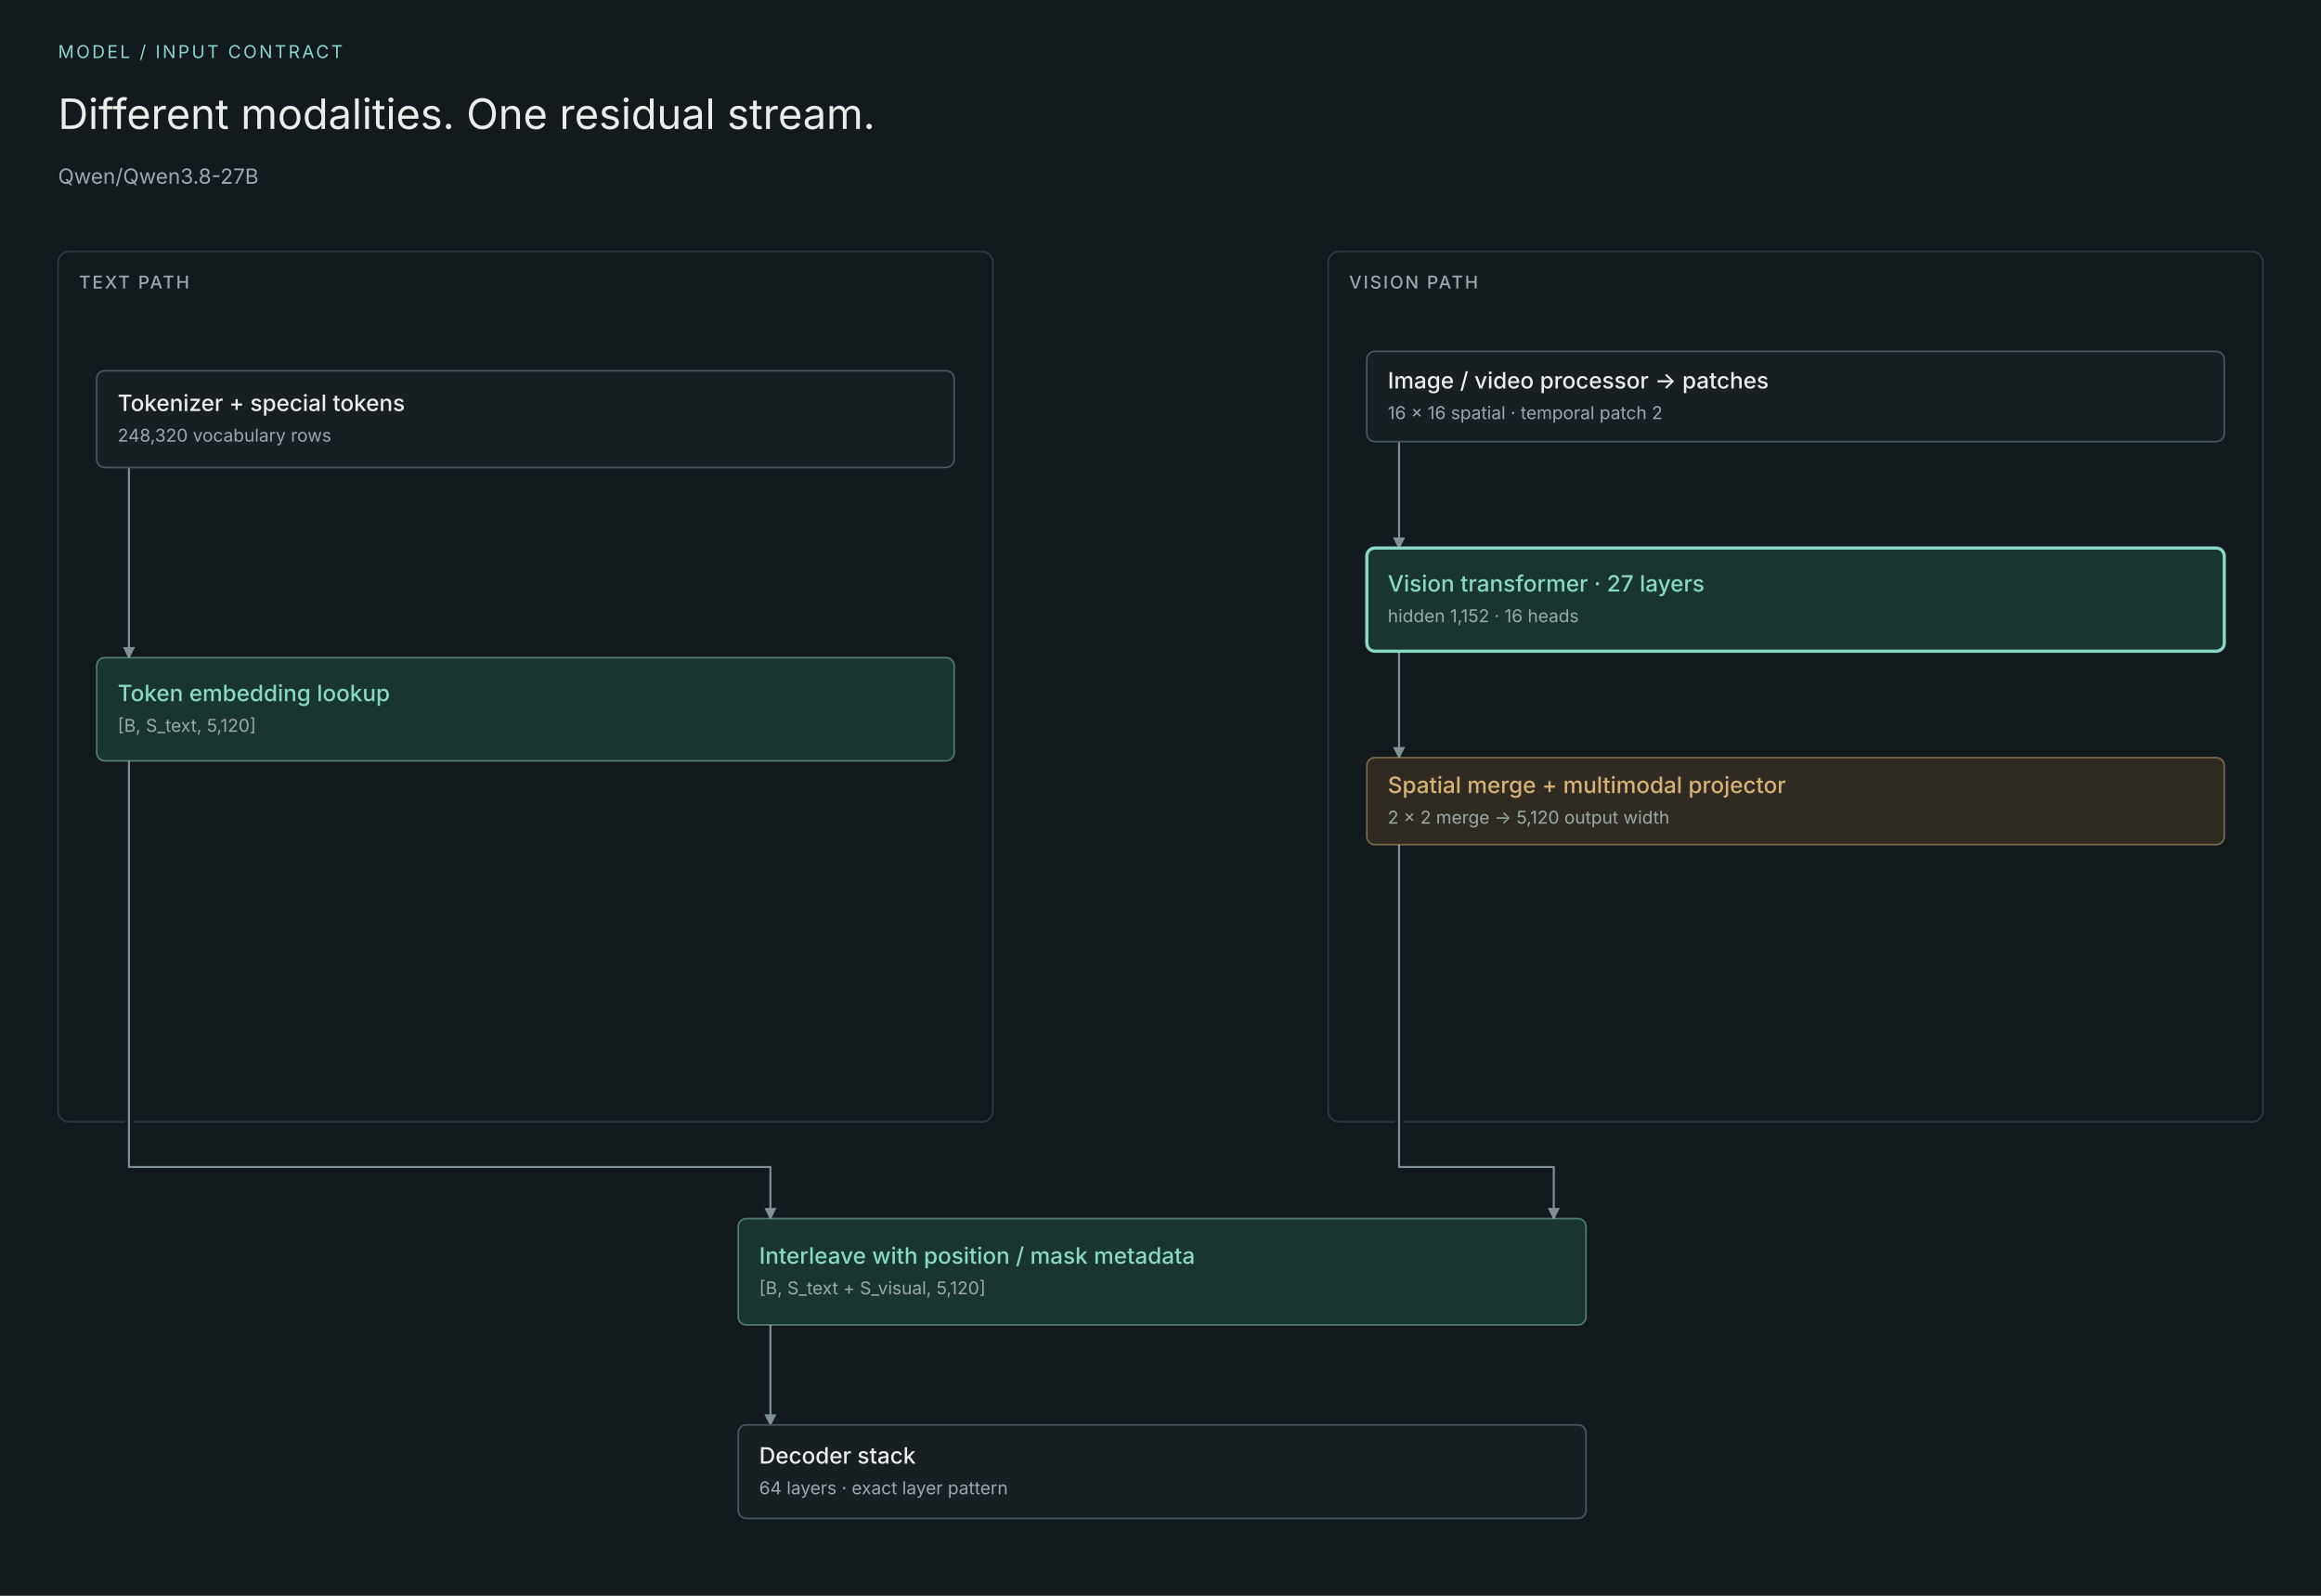
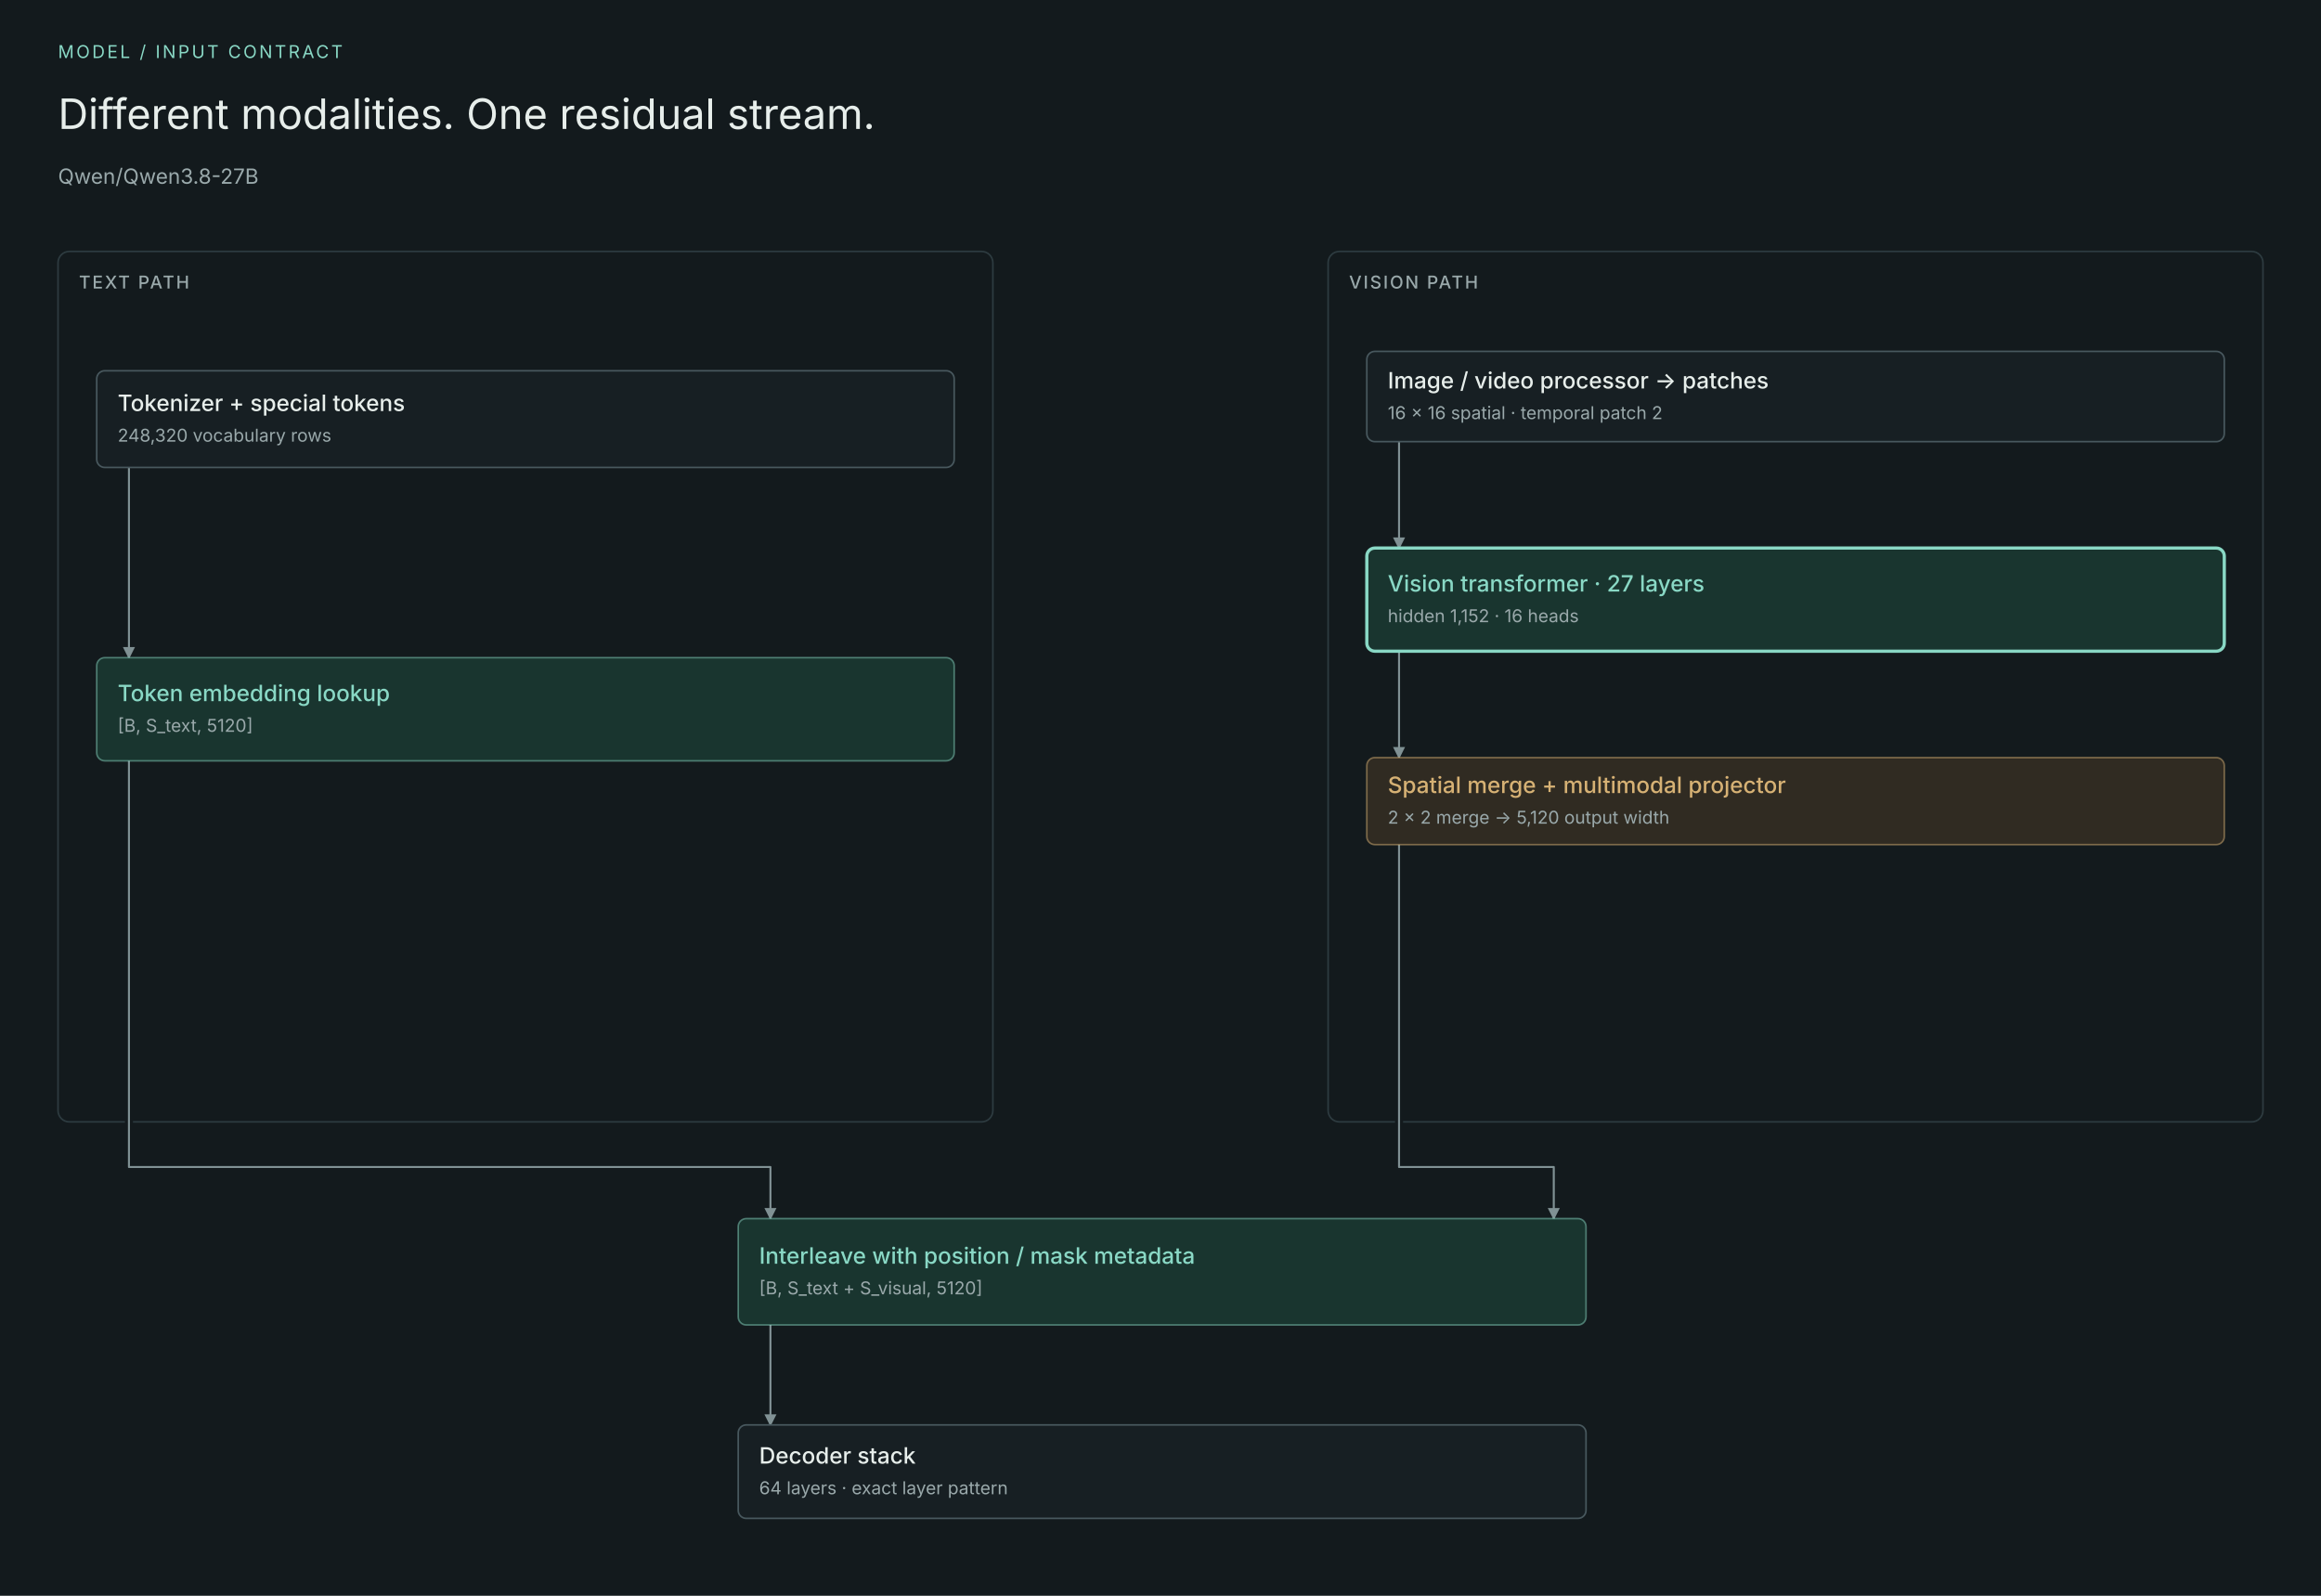
<svg xmlns="http://www.w3.org/2000/svg" class="schematic" id="schematic" viewBox="0 0 1440 990" role="group" aria-label="Qwen3.8 · 27B Architecture schematic" style="fill:rgb(0, 0, 0);fill-opacity:1;stroke:none;stroke-width:1px;stroke-opacity:1;stroke-dasharray:none;stroke-linecap:butt;stroke-linejoin:miter;font-family:Inter, -apple-system, &quot;system-ui&quot;, &quot;Segoe UI&quot;, Arial, sans-serif;font-size:14px;font-weight:400;letter-spacing:normal;text-anchor:start;opacity:1" width="1440" height="990">
  <defs style="fill:rgb(0, 0, 0);fill-opacity:1;stroke:none;stroke-width:1px;stroke-opacity:1;stroke-dasharray:none;stroke-linecap:butt;stroke-linejoin:miter;font-family:Inter, -apple-system, &quot;system-ui&quot;, &quot;Segoe UI&quot;, Arial, sans-serif;font-size:14px;font-weight:400;letter-spacing:normal;text-anchor:start;opacity:1">
    <marker id="arrow-flow" viewBox="0 0 8 8" refX="7" refY="4" markerWidth="6" markerHeight="6" orient="auto-start-reverse" style="fill:rgb(0, 0, 0);fill-opacity:1;stroke:none;stroke-width:1px;stroke-opacity:1;stroke-dasharray:none;stroke-linecap:butt;stroke-linejoin:miter;font-family:Inter, -apple-system, &quot;system-ui&quot;, &quot;Segoe UI&quot;, Arial, sans-serif;font-size:14px;font-weight:400;letter-spacing:normal;text-anchor:start;opacity:1">
      <path d="M 0 0 L 8 4 L 0 8 Z" style="fill:rgb(128, 145, 148);fill-opacity:1;stroke:none;stroke-width:1px;stroke-opacity:1;stroke-dasharray:none;stroke-linecap:butt;stroke-linejoin:miter;font-family:Inter, -apple-system, &quot;system-ui&quot;, &quot;Segoe UI&quot;, Arial, sans-serif;font-size:14px;font-weight:400;letter-spacing:normal;text-anchor:start;opacity:1" />
    </marker>
    <marker id="arrow-state" viewBox="0 0 8 8" refX="7" refY="4" markerWidth="6" markerHeight="6" orient="auto-start-reverse" style="fill:rgb(0, 0, 0);fill-opacity:1;stroke:none;stroke-width:1px;stroke-opacity:1;stroke-dasharray:none;stroke-linecap:butt;stroke-linejoin:miter;font-family:Inter, -apple-system, &quot;system-ui&quot;, &quot;Segoe UI&quot;, Arial, sans-serif;font-size:14px;font-weight:400;letter-spacing:normal;text-anchor:start;opacity:1">
      <path d="M 0 0 L 8 4 L 0 8 Z" style="fill:rgb(214, 177, 116);fill-opacity:1;stroke:none;stroke-width:1px;stroke-opacity:1;stroke-dasharray:none;stroke-linecap:butt;stroke-linejoin:miter;font-family:Inter, -apple-system, &quot;system-ui&quot;, &quot;Segoe UI&quot;, Arial, sans-serif;font-size:14px;font-weight:400;letter-spacing:normal;text-anchor:start;opacity:1" />
    </marker>
    <marker id="arrow-residual" viewBox="0 0 8 8" refX="7" refY="4" markerWidth="6" markerHeight="6" orient="auto-start-reverse" style="fill:rgb(0, 0, 0);fill-opacity:1;stroke:none;stroke-width:1px;stroke-opacity:1;stroke-dasharray:none;stroke-linecap:butt;stroke-linejoin:miter;font-family:Inter, -apple-system, &quot;system-ui&quot;, &quot;Segoe UI&quot;, Arial, sans-serif;font-size:14px;font-weight:400;letter-spacing:normal;text-anchor:start;opacity:1">
      <path d="M 0 0 L 8 4 L 0 8 Z" style="fill:rgb(128, 145, 148);fill-opacity:1;stroke:none;stroke-width:1px;stroke-opacity:1;stroke-dasharray:none;stroke-linecap:butt;stroke-linejoin:miter;font-family:Inter, -apple-system, &quot;system-ui&quot;, &quot;Segoe UI&quot;, Arial, sans-serif;font-size:14px;font-weight:400;letter-spacing:normal;text-anchor:start;opacity:1" />
    </marker>
    <marker id="arrow-comm" viewBox="0 0 8 8" refX="7" refY="4" markerWidth="6" markerHeight="6" orient="auto-start-reverse" style="fill:rgb(0, 0, 0);fill-opacity:1;stroke:none;stroke-width:1px;stroke-opacity:1;stroke-dasharray:none;stroke-linecap:butt;stroke-linejoin:miter;font-family:Inter, -apple-system, &quot;system-ui&quot;, &quot;Segoe UI&quot;, Arial, sans-serif;font-size:14px;font-weight:400;letter-spacing:normal;text-anchor:start;opacity:1">
      <path d="M 0 0 L 8 4 L 0 8 Z" style="fill:rgb(183, 167, 228);fill-opacity:1;stroke:none;stroke-width:1px;stroke-opacity:1;stroke-dasharray:none;stroke-linecap:butt;stroke-linejoin:miter;font-family:Inter, -apple-system, &quot;system-ui&quot;, &quot;Segoe UI&quot;, Arial, sans-serif;font-size:14px;font-weight:400;letter-spacing:normal;text-anchor:start;opacity:1" />
    </marker>
    <marker id="arrow-control" viewBox="0 0 8 8" refX="7" refY="4" markerWidth="6" markerHeight="6" orient="auto-start-reverse" style="fill:rgb(0, 0, 0);fill-opacity:1;stroke:none;stroke-width:1px;stroke-opacity:1;stroke-dasharray:none;stroke-linecap:butt;stroke-linejoin:miter;font-family:Inter, -apple-system, &quot;system-ui&quot;, &quot;Segoe UI&quot;, Arial, sans-serif;font-size:14px;font-weight:400;letter-spacing:normal;text-anchor:start;opacity:1">
      <path d="M 0 0 L 8 4 L 0 8 Z" style="fill:rgb(128, 145, 148);fill-opacity:1;stroke:none;stroke-width:1px;stroke-opacity:1;stroke-dasharray:none;stroke-linecap:butt;stroke-linejoin:miter;font-family:Inter, -apple-system, &quot;system-ui&quot;, &quot;Segoe UI&quot;, Arial, sans-serif;font-size:14px;font-weight:400;letter-spacing:normal;text-anchor:start;opacity:1" />
    </marker>
    <marker id="arrow-delay" viewBox="0 0 8 8" refX="7" refY="4" markerWidth="6" markerHeight="6" orient="auto-start-reverse" style="fill:rgb(0, 0, 0);fill-opacity:1;stroke:none;stroke-width:1px;stroke-opacity:1;stroke-dasharray:none;stroke-linecap:butt;stroke-linejoin:miter;font-family:Inter, -apple-system, &quot;system-ui&quot;, &quot;Segoe UI&quot;, Arial, sans-serif;font-size:14px;font-weight:400;letter-spacing:normal;text-anchor:start;opacity:1">
      <path d="M 0 0 L 8 4 L 0 8 Z" style="fill:rgb(214, 177, 116);fill-opacity:1;stroke:none;stroke-width:1px;stroke-opacity:1;stroke-dasharray:none;stroke-linecap:butt;stroke-linejoin:miter;font-family:Inter, -apple-system, &quot;system-ui&quot;, &quot;Segoe UI&quot;, Arial, sans-serif;font-size:14px;font-weight:400;letter-spacing:normal;text-anchor:start;opacity:1" />
    </marker>
    <marker id="arrow-host" viewBox="0 0 8 8" refX="7" refY="4" markerWidth="6" markerHeight="6" orient="auto-start-reverse" style="fill:rgb(0, 0, 0);fill-opacity:1;stroke:none;stroke-width:1px;stroke-opacity:1;stroke-dasharray:none;stroke-linecap:butt;stroke-linejoin:miter;font-family:Inter, -apple-system, &quot;system-ui&quot;, &quot;Segoe UI&quot;, Arial, sans-serif;font-size:14px;font-weight:400;letter-spacing:normal;text-anchor:start;opacity:1">
      <path d="M 0 0 L 8 4 L 0 8 Z" style="fill:rgb(128, 145, 148);fill-opacity:1;stroke:none;stroke-width:1px;stroke-opacity:1;stroke-dasharray:none;stroke-linecap:butt;stroke-linejoin:miter;font-family:Inter, -apple-system, &quot;system-ui&quot;, &quot;Segoe UI&quot;, Arial, sans-serif;font-size:14px;font-weight:400;letter-spacing:normal;text-anchor:start;opacity:1" />
    </marker>
    <marker id="arrow-nvlink" viewBox="0 0 8 8" refX="7" refY="4" markerWidth="6" markerHeight="6" orient="auto-start-reverse" style="fill:rgb(0, 0, 0);fill-opacity:1;stroke:none;stroke-width:1px;stroke-opacity:1;stroke-dasharray:none;stroke-linecap:butt;stroke-linejoin:miter;font-family:Inter, -apple-system, &quot;system-ui&quot;, &quot;Segoe UI&quot;, Arial, sans-serif;font-size:14px;font-weight:400;letter-spacing:normal;text-anchor:start;opacity:1">
      <path d="M 0 0 L 8 4 L 0 8 Z" style="fill:rgb(128, 145, 148);fill-opacity:1;stroke:none;stroke-width:1px;stroke-opacity:1;stroke-dasharray:none;stroke-linecap:butt;stroke-linejoin:miter;font-family:Inter, -apple-system, &quot;system-ui&quot;, &quot;Segoe UI&quot;, Arial, sans-serif;font-size:14px;font-weight:400;letter-spacing:normal;text-anchor:start;opacity:1" />
    </marker>
    <marker id="arrow-inactive" viewBox="0 0 8 8" refX="7" refY="4" markerWidth="6" markerHeight="6" orient="auto-start-reverse" style="fill:rgb(0, 0, 0);fill-opacity:1;stroke:none;stroke-width:1px;stroke-opacity:1;stroke-dasharray:none;stroke-linecap:butt;stroke-linejoin:miter;font-family:Inter, -apple-system, &quot;system-ui&quot;, &quot;Segoe UI&quot;, Arial, sans-serif;font-size:14px;font-weight:400;letter-spacing:normal;text-anchor:start;opacity:1">
      <path d="M 0 0 L 8 4 L 0 8 Z" style="fill:rgb(128, 145, 148);fill-opacity:1;stroke:none;stroke-width:1px;stroke-opacity:1;stroke-dasharray:none;stroke-linecap:butt;stroke-linejoin:miter;font-family:Inter, -apple-system, &quot;system-ui&quot;, &quot;Segoe UI&quot;, Arial, sans-serif;font-size:14px;font-weight:400;letter-spacing:normal;text-anchor:start;opacity:1" />
    </marker>
  </defs>
  <rect class="canvas-bg" width="1440" height="990" style="fill:rgb(19, 26, 29);fill-opacity:1;stroke:none;stroke-width:1px;stroke-opacity:1;stroke-dasharray:none;stroke-linecap:butt;stroke-linejoin:miter;font-family:Inter, -apple-system, &quot;system-ui&quot;, &quot;Segoe UI&quot;, Arial, sans-serif;font-size:14px;font-weight:400;letter-spacing:normal;text-anchor:start;opacity:1" />
  <g class="diagram-group" data-group="text-input-region" style="fill:rgb(0, 0, 0);fill-opacity:1;stroke:none;stroke-width:1px;stroke-opacity:1;stroke-dasharray:none;stroke-linecap:butt;stroke-linejoin:miter;font-family:Inter, -apple-system, &quot;system-ui&quot;, &quot;Segoe UI&quot;, Arial, sans-serif;font-size:14px;font-weight:400;letter-spacing:normal;text-anchor:start;opacity:1">
    <rect class="group-box" x="36" y="156" width="580" height="540" rx="7" style="fill:none;fill-opacity:1;stroke:rgb(45, 59, 64);stroke-width:1px;stroke-opacity:1;stroke-dasharray:none;stroke-linecap:butt;stroke-linejoin:miter;font-family:Inter, -apple-system, &quot;system-ui&quot;, &quot;Segoe UI&quot;, Arial, sans-serif;font-size:14px;font-weight:400;letter-spacing:normal;text-anchor:start;opacity:1" />
    <text class="group-title" x="49" y="179" style="fill:rgb(154, 169, 171);fill-opacity:1;stroke:none;stroke-width:1px;stroke-opacity:1;stroke-dasharray:none;stroke-linecap:butt;stroke-linejoin:miter;font-family:Inter, -apple-system, &quot;system-ui&quot;, &quot;Segoe UI&quot;, Arial, sans-serif;font-size:11px;font-weight:500;letter-spacing:1.1px;text-anchor:start;opacity:1">TEXT PATH</text>
  </g>
  <g class="diagram-group" data-group="vision-input-region" style="fill:rgb(0, 0, 0);fill-opacity:1;stroke:none;stroke-width:1px;stroke-opacity:1;stroke-dasharray:none;stroke-linecap:butt;stroke-linejoin:miter;font-family:Inter, -apple-system, &quot;system-ui&quot;, &quot;Segoe UI&quot;, Arial, sans-serif;font-size:14px;font-weight:400;letter-spacing:normal;text-anchor:start;opacity:1">
    <rect class="group-box" x="824" y="156" width="580" height="540" rx="7" style="fill:none;fill-opacity:1;stroke:rgb(45, 59, 64);stroke-width:1px;stroke-opacity:1;stroke-dasharray:none;stroke-linecap:butt;stroke-linejoin:miter;font-family:Inter, -apple-system, &quot;system-ui&quot;, &quot;Segoe UI&quot;, Arial, sans-serif;font-size:14px;font-weight:400;letter-spacing:normal;text-anchor:start;opacity:1" />
    <text class="group-title" x="837" y="179" style="fill:rgb(154, 169, 171);fill-opacity:1;stroke:none;stroke-width:1px;stroke-opacity:1;stroke-dasharray:none;stroke-linecap:butt;stroke-linejoin:miter;font-family:Inter, -apple-system, &quot;system-ui&quot;, &quot;Segoe UI&quot;, Arial, sans-serif;font-size:11px;font-weight:500;letter-spacing:1.1px;text-anchor:start;opacity:1">VISION PATH</text>
  </g>
  <g class="edge  " data-edge="wire-0" style="fill:rgb(0, 0, 0);fill-opacity:1;stroke:none;stroke-width:1px;stroke-opacity:1;stroke-dasharray:none;stroke-linecap:butt;stroke-linejoin:miter;font-family:Inter, -apple-system, &quot;system-ui&quot;, &quot;Segoe UI&quot;, Arial, sans-serif;font-size:14px;font-weight:400;letter-spacing:normal;text-anchor:start;opacity:1">
    <path class="wire-halo" d="M80 290 L80 408" style="fill:none;fill-opacity:1;stroke:rgb(19, 26, 29);stroke-width:5px;stroke-opacity:1;stroke-dasharray:none;stroke-linecap:butt;stroke-linejoin:round;font-family:Inter, -apple-system, &quot;system-ui&quot;, &quot;Segoe UI&quot;, Arial, sans-serif;font-size:14px;font-weight:400;letter-spacing:normal;text-anchor:start;opacity:1" />
    <path class="wire flow" d="M80 290 L80 408" marker-end="url(#arrow-flow)" style="fill:none;fill-opacity:1;stroke:rgb(128, 145, 148);stroke-width:1.25px;stroke-opacity:1;stroke-dasharray:none;stroke-linecap:round;stroke-linejoin:round;font-family:Inter, -apple-system, &quot;system-ui&quot;, &quot;Segoe UI&quot;, Arial, sans-serif;font-size:14px;font-weight:400;letter-spacing:normal;text-anchor:start;opacity:1" />
  </g>
  <g class="edge  " data-edge="wire-1" style="fill:rgb(0, 0, 0);fill-opacity:1;stroke:none;stroke-width:1px;stroke-opacity:1;stroke-dasharray:none;stroke-linecap:butt;stroke-linejoin:miter;font-family:Inter, -apple-system, &quot;system-ui&quot;, &quot;Segoe UI&quot;, Arial, sans-serif;font-size:14px;font-weight:400;letter-spacing:normal;text-anchor:start;opacity:1">
    <path class="wire-halo" d="M868 274 L868 340" style="fill:none;fill-opacity:1;stroke:rgb(19, 26, 29);stroke-width:5px;stroke-opacity:1;stroke-dasharray:none;stroke-linecap:butt;stroke-linejoin:round;font-family:Inter, -apple-system, &quot;system-ui&quot;, &quot;Segoe UI&quot;, Arial, sans-serif;font-size:14px;font-weight:400;letter-spacing:normal;text-anchor:start;opacity:1" />
    <path class="wire flow" d="M868 274 L868 340" marker-end="url(#arrow-flow)" style="fill:none;fill-opacity:1;stroke:rgb(128, 145, 148);stroke-width:1.25px;stroke-opacity:1;stroke-dasharray:none;stroke-linecap:round;stroke-linejoin:round;font-family:Inter, -apple-system, &quot;system-ui&quot;, &quot;Segoe UI&quot;, Arial, sans-serif;font-size:14px;font-weight:400;letter-spacing:normal;text-anchor:start;opacity:1" />
  </g>
  <g class="edge  " data-edge="wire-2" style="fill:rgb(0, 0, 0);fill-opacity:1;stroke:none;stroke-width:1px;stroke-opacity:1;stroke-dasharray:none;stroke-linecap:butt;stroke-linejoin:miter;font-family:Inter, -apple-system, &quot;system-ui&quot;, &quot;Segoe UI&quot;, Arial, sans-serif;font-size:14px;font-weight:400;letter-spacing:normal;text-anchor:start;opacity:1">
    <path class="wire-halo" d="M868 404 L868 470" style="fill:none;fill-opacity:1;stroke:rgb(19, 26, 29);stroke-width:5px;stroke-opacity:1;stroke-dasharray:none;stroke-linecap:butt;stroke-linejoin:round;font-family:Inter, -apple-system, &quot;system-ui&quot;, &quot;Segoe UI&quot;, Arial, sans-serif;font-size:14px;font-weight:400;letter-spacing:normal;text-anchor:start;opacity:1" />
    <path class="wire flow" d="M868 404 L868 470" marker-end="url(#arrow-flow)" style="fill:none;fill-opacity:1;stroke:rgb(128, 145, 148);stroke-width:1.25px;stroke-opacity:1;stroke-dasharray:none;stroke-linecap:round;stroke-linejoin:round;font-family:Inter, -apple-system, &quot;system-ui&quot;, &quot;Segoe UI&quot;, Arial, sans-serif;font-size:14px;font-weight:400;letter-spacing:normal;text-anchor:start;opacity:1" />
  </g>
  <g class="edge  " data-edge="wire-3" style="fill:rgb(0, 0, 0);fill-opacity:1;stroke:none;stroke-width:1px;stroke-opacity:1;stroke-dasharray:none;stroke-linecap:butt;stroke-linejoin:miter;font-family:Inter, -apple-system, &quot;system-ui&quot;, &quot;Segoe UI&quot;, Arial, sans-serif;font-size:14px;font-weight:400;letter-spacing:normal;text-anchor:start;opacity:1">
    <path class="wire-halo" d="M80 472 L80 724 L478 724 L478 756" style="fill:none;fill-opacity:1;stroke:rgb(19, 26, 29);stroke-width:5px;stroke-opacity:1;stroke-dasharray:none;stroke-linecap:butt;stroke-linejoin:round;font-family:Inter, -apple-system, &quot;system-ui&quot;, &quot;Segoe UI&quot;, Arial, sans-serif;font-size:14px;font-weight:400;letter-spacing:normal;text-anchor:start;opacity:1" />
    <path class="wire flow" d="M80 472 L80 724 L478 724 L478 756" marker-end="url(#arrow-flow)" style="fill:none;fill-opacity:1;stroke:rgb(128, 145, 148);stroke-width:1.25px;stroke-opacity:1;stroke-dasharray:none;stroke-linecap:round;stroke-linejoin:round;font-family:Inter, -apple-system, &quot;system-ui&quot;, &quot;Segoe UI&quot;, Arial, sans-serif;font-size:14px;font-weight:400;letter-spacing:normal;text-anchor:start;opacity:1" />
  </g>
  <g class="edge  " data-edge="wire-4" style="fill:rgb(0, 0, 0);fill-opacity:1;stroke:none;stroke-width:1px;stroke-opacity:1;stroke-dasharray:none;stroke-linecap:butt;stroke-linejoin:miter;font-family:Inter, -apple-system, &quot;system-ui&quot;, &quot;Segoe UI&quot;, Arial, sans-serif;font-size:14px;font-weight:400;letter-spacing:normal;text-anchor:start;opacity:1">
    <path class="wire-halo" d="M868 524 L868 724 L964 724 L964 756" style="fill:none;fill-opacity:1;stroke:rgb(19, 26, 29);stroke-width:5px;stroke-opacity:1;stroke-dasharray:none;stroke-linecap:butt;stroke-linejoin:round;font-family:Inter, -apple-system, &quot;system-ui&quot;, &quot;Segoe UI&quot;, Arial, sans-serif;font-size:14px;font-weight:400;letter-spacing:normal;text-anchor:start;opacity:1" />
    <path class="wire flow" d="M868 524 L868 724 L964 724 L964 756" marker-end="url(#arrow-flow)" style="fill:none;fill-opacity:1;stroke:rgb(128, 145, 148);stroke-width:1.25px;stroke-opacity:1;stroke-dasharray:none;stroke-linecap:round;stroke-linejoin:round;font-family:Inter, -apple-system, &quot;system-ui&quot;, &quot;Segoe UI&quot;, Arial, sans-serif;font-size:14px;font-weight:400;letter-spacing:normal;text-anchor:start;opacity:1" />
  </g>
  <g class="edge  " data-edge="wire-5" style="fill:rgb(0, 0, 0);fill-opacity:1;stroke:none;stroke-width:1px;stroke-opacity:1;stroke-dasharray:none;stroke-linecap:butt;stroke-linejoin:miter;font-family:Inter, -apple-system, &quot;system-ui&quot;, &quot;Segoe UI&quot;, Arial, sans-serif;font-size:14px;font-weight:400;letter-spacing:normal;text-anchor:start;opacity:1">
    <path class="wire-halo" d="M478 822 L478 884" style="fill:none;fill-opacity:1;stroke:rgb(19, 26, 29);stroke-width:5px;stroke-opacity:1;stroke-dasharray:none;stroke-linecap:butt;stroke-linejoin:round;font-family:Inter, -apple-system, &quot;system-ui&quot;, &quot;Segoe UI&quot;, Arial, sans-serif;font-size:14px;font-weight:400;letter-spacing:normal;text-anchor:start;opacity:1" />
    <path class="wire flow" d="M478 822 L478 884" marker-end="url(#arrow-flow)" style="fill:none;fill-opacity:1;stroke:rgb(128, 145, 148);stroke-width:1.25px;stroke-opacity:1;stroke-dasharray:none;stroke-linecap:round;stroke-linejoin:round;font-family:Inter, -apple-system, &quot;system-ui&quot;, &quot;Segoe UI&quot;, Arial, sans-serif;font-size:14px;font-weight:400;letter-spacing:normal;text-anchor:start;opacity:1" />
  </g>
  <g class="node op neutral    " data-node="tokenizer" role="button" aria-label="Tokenizer + special tokens — 248,320 vocabulary rows" style="fill:rgb(0, 0, 0);fill-opacity:1;stroke:none;stroke-width:1px;stroke-opacity:1;stroke-dasharray:none;stroke-linecap:butt;stroke-linejoin:miter;font-family:Inter, -apple-system, &quot;system-ui&quot;, &quot;Segoe UI&quot;, Arial, sans-serif;font-size:14px;font-weight:400;letter-spacing:normal;text-anchor:start;opacity:1">
    <rect class="node-box" x="60" y="230" width="532" height="60" rx="5" style="fill:rgb(23, 31, 35);fill-opacity:1;stroke:rgb(72, 88, 94);stroke-width:1px;stroke-opacity:1;stroke-dasharray:none;stroke-linecap:butt;stroke-linejoin:miter;font-family:Inter, -apple-system, &quot;system-ui&quot;, &quot;Segoe UI&quot;, Arial, sans-serif;font-size:14px;font-weight:400;letter-spacing:normal;text-anchor:start;opacity:1" />
    <text class="node-title" x="73" y="255" style="fill:rgb(231, 238, 235);fill-opacity:1;stroke:none;stroke-width:1px;stroke-opacity:1;stroke-dasharray:none;stroke-linecap:butt;stroke-linejoin:miter;font-family:Inter, -apple-system, &quot;system-ui&quot;, &quot;Segoe UI&quot;, Arial, sans-serif;font-size:14px;font-weight:550;letter-spacing:normal;text-anchor:start;opacity:1">Tokenizer + special tokens</text>
    <text class="node-sub" x="73" y="274" style="fill:rgb(154, 169, 171);fill-opacity:1;stroke:none;stroke-width:1px;stroke-opacity:1;stroke-dasharray:none;stroke-linecap:butt;stroke-linejoin:miter;font-family:Inter, -apple-system, &quot;system-ui&quot;, &quot;Segoe UI&quot;, Arial, sans-serif;font-size:11px;font-weight:400;letter-spacing:normal;text-anchor:start;opacity:1">248,320 vocabulary rows</text>
  </g>
-   <g class="node op compute    " data-node="text-embeddings" role="button" aria-label="Token embedding lookup — [B, S_text, 5,120]" style="fill:rgb(0, 0, 0);fill-opacity:1;stroke:none;stroke-width:1px;stroke-opacity:1;stroke-dasharray:none;stroke-linecap:butt;stroke-linejoin:miter;font-family:Inter, -apple-system, &quot;system-ui&quot;, &quot;Segoe UI&quot;, Arial, sans-serif;font-size:14px;font-weight:400;letter-spacing:normal;text-anchor:start;opacity:1">
+   <g class="node op compute    " data-node="text-embeddings" role="button" aria-label="Token embedding lookup — [B, S_text, 5120]" style="fill:rgb(0, 0, 0);fill-opacity:1;stroke:none;stroke-width:1px;stroke-opacity:1;stroke-dasharray:none;stroke-linecap:butt;stroke-linejoin:miter;font-family:Inter, -apple-system, &quot;system-ui&quot;, &quot;Segoe UI&quot;, Arial, sans-serif;font-size:14px;font-weight:400;letter-spacing:normal;text-anchor:start;opacity:1">
    <rect class="node-box" x="60" y="408" width="532" height="64" rx="5" style="fill:rgb(25, 53, 47);fill-opacity:1;stroke:rgb(137, 216, 197);stroke-width:1px;stroke-opacity:0.48;stroke-dasharray:none;stroke-linecap:butt;stroke-linejoin:miter;font-family:Inter, -apple-system, &quot;system-ui&quot;, &quot;Segoe UI&quot;, Arial, sans-serif;font-size:14px;font-weight:400;letter-spacing:normal;text-anchor:start;opacity:1" />
    <text class="node-title" x="73" y="435" style="fill:rgb(137, 216, 197);fill-opacity:1;stroke:none;stroke-width:1px;stroke-opacity:1;stroke-dasharray:none;stroke-linecap:butt;stroke-linejoin:miter;font-family:Inter, -apple-system, &quot;system-ui&quot;, &quot;Segoe UI&quot;, Arial, sans-serif;font-size:14px;font-weight:550;letter-spacing:normal;text-anchor:start;opacity:1">Token embedding lookup</text>
-     <text class="node-sub" x="73" y="454" style="fill:rgb(154, 169, 171);fill-opacity:1;stroke:none;stroke-width:1px;stroke-opacity:1;stroke-dasharray:none;stroke-linecap:butt;stroke-linejoin:miter;font-family:Inter, -apple-system, &quot;system-ui&quot;, &quot;Segoe UI&quot;, Arial, sans-serif;font-size:11px;font-weight:400;letter-spacing:normal;text-anchor:start;opacity:1">[B, S_text, 5,120]</text>
+     <text class="node-sub" x="73" y="454" style="fill:rgb(154, 169, 171);fill-opacity:1;stroke:none;stroke-width:1px;stroke-opacity:1;stroke-dasharray:none;stroke-linecap:butt;stroke-linejoin:miter;font-family:Inter, -apple-system, &quot;system-ui&quot;, &quot;Segoe UI&quot;, Arial, sans-serif;font-size:11px;font-weight:400;letter-spacing:normal;text-anchor:start;opacity:1">[B, S_text, 5120]</text>
  </g>
  <g class="node op neutral    " data-node="patches" role="button" aria-label="Image / video processor → patches — 16 × 16 spatial · temporal patch 2" style="fill:rgb(0, 0, 0);fill-opacity:1;stroke:none;stroke-width:1px;stroke-opacity:1;stroke-dasharray:none;stroke-linecap:butt;stroke-linejoin:miter;font-family:Inter, -apple-system, &quot;system-ui&quot;, &quot;Segoe UI&quot;, Arial, sans-serif;font-size:14px;font-weight:400;letter-spacing:normal;text-anchor:start;opacity:1">
    <rect class="node-box" x="848" y="218" width="532" height="56" rx="5" style="fill:rgb(23, 31, 35);fill-opacity:1;stroke:rgb(72, 88, 94);stroke-width:1px;stroke-opacity:1;stroke-dasharray:none;stroke-linecap:butt;stroke-linejoin:miter;font-family:Inter, -apple-system, &quot;system-ui&quot;, &quot;Segoe UI&quot;, Arial, sans-serif;font-size:14px;font-weight:400;letter-spacing:normal;text-anchor:start;opacity:1" />
    <text class="node-title" x="861" y="241" style="fill:rgb(231, 238, 235);fill-opacity:1;stroke:none;stroke-width:1px;stroke-opacity:1;stroke-dasharray:none;stroke-linecap:butt;stroke-linejoin:miter;font-family:Inter, -apple-system, &quot;system-ui&quot;, &quot;Segoe UI&quot;, Arial, sans-serif;font-size:14px;font-weight:550;letter-spacing:normal;text-anchor:start;opacity:1">Image / video processor → patches</text>
    <text class="node-sub" x="861" y="260" style="fill:rgb(154, 169, 171);fill-opacity:1;stroke:none;stroke-width:1px;stroke-opacity:1;stroke-dasharray:none;stroke-linecap:butt;stroke-linejoin:miter;font-family:Inter, -apple-system, &quot;system-ui&quot;, &quot;Segoe UI&quot;, Arial, sans-serif;font-size:11px;font-weight:400;letter-spacing:normal;text-anchor:start;opacity:1">16 × 16 spatial · temporal patch 2</text>
  </g>
  <g class="node op compute   selected " data-node="vision-tower" role="button" aria-label="Vision transformer · 27 layers — hidden 1,152 · 16 heads" style="fill:rgb(0, 0, 0);fill-opacity:1;stroke:none;stroke-width:1px;stroke-opacity:1;stroke-dasharray:none;stroke-linecap:butt;stroke-linejoin:miter;font-family:Inter, -apple-system, &quot;system-ui&quot;, &quot;Segoe UI&quot;, Arial, sans-serif;font-size:14px;font-weight:400;letter-spacing:normal;text-anchor:start;opacity:1">
    <rect class="node-box" x="848" y="340" width="532" height="64" rx="5" style="fill:rgb(25, 53, 47);fill-opacity:1;stroke:rgb(137, 216, 197);stroke-width:2px;stroke-opacity:1;stroke-dasharray:none;stroke-linecap:butt;stroke-linejoin:miter;font-family:Inter, -apple-system, &quot;system-ui&quot;, &quot;Segoe UI&quot;, Arial, sans-serif;font-size:14px;font-weight:400;letter-spacing:normal;text-anchor:start;opacity:1" />
    <text class="node-title" x="861" y="367" style="fill:rgb(137, 216, 197);fill-opacity:1;stroke:none;stroke-width:1px;stroke-opacity:1;stroke-dasharray:none;stroke-linecap:butt;stroke-linejoin:miter;font-family:Inter, -apple-system, &quot;system-ui&quot;, &quot;Segoe UI&quot;, Arial, sans-serif;font-size:14px;font-weight:550;letter-spacing:normal;text-anchor:start;opacity:1">Vision transformer · 27 layers</text>
    <text class="node-sub" x="861" y="386" style="fill:rgb(154, 169, 171);fill-opacity:1;stroke:none;stroke-width:1px;stroke-opacity:1;stroke-dasharray:none;stroke-linecap:butt;stroke-linejoin:miter;font-family:Inter, -apple-system, &quot;system-ui&quot;, &quot;Segoe UI&quot;, Arial, sans-serif;font-size:11px;font-weight:400;letter-spacing:normal;text-anchor:start;opacity:1">hidden 1,152 · 16 heads</text>
  </g>
  <g class="node op state    " data-node="vision-merge" role="button" aria-label="Spatial merge + multimodal projector — 2 × 2 merge → 5,120 output width" style="fill:rgb(0, 0, 0);fill-opacity:1;stroke:none;stroke-width:1px;stroke-opacity:1;stroke-dasharray:none;stroke-linecap:butt;stroke-linejoin:miter;font-family:Inter, -apple-system, &quot;system-ui&quot;, &quot;Segoe UI&quot;, Arial, sans-serif;font-size:14px;font-weight:400;letter-spacing:normal;text-anchor:start;opacity:1">
    <rect class="node-box" x="848" y="470" width="532" height="54" rx="5" style="fill:rgb(48, 43, 34);fill-opacity:1;stroke:rgb(214, 177, 116);stroke-width:1px;stroke-opacity:0.5;stroke-dasharray:none;stroke-linecap:butt;stroke-linejoin:miter;font-family:Inter, -apple-system, &quot;system-ui&quot;, &quot;Segoe UI&quot;, Arial, sans-serif;font-size:14px;font-weight:400;letter-spacing:normal;text-anchor:start;opacity:1" />
    <text class="node-title" x="861" y="492" style="fill:rgb(214, 177, 116);fill-opacity:1;stroke:none;stroke-width:1px;stroke-opacity:1;stroke-dasharray:none;stroke-linecap:butt;stroke-linejoin:miter;font-family:Inter, -apple-system, &quot;system-ui&quot;, &quot;Segoe UI&quot;, Arial, sans-serif;font-size:14px;font-weight:550;letter-spacing:normal;text-anchor:start;opacity:1">Spatial merge + multimodal projector</text>
    <text class="node-sub" x="861" y="511" style="fill:rgb(154, 169, 171);fill-opacity:1;stroke:none;stroke-width:1px;stroke-opacity:1;stroke-dasharray:none;stroke-linecap:butt;stroke-linejoin:miter;font-family:Inter, -apple-system, &quot;system-ui&quot;, &quot;Segoe UI&quot;, Arial, sans-serif;font-size:11px;font-weight:400;letter-spacing:normal;text-anchor:start;opacity:1">2 × 2 merge → 5,120 output width</text>
  </g>
-   <g class="node op compute    " data-node="interleave" role="button" aria-label="Interleave with position / mask metadata — [B, S_text + S_visual, 5,120]" style="fill:rgb(0, 0, 0);fill-opacity:1;stroke:none;stroke-width:1px;stroke-opacity:1;stroke-dasharray:none;stroke-linecap:butt;stroke-linejoin:miter;font-family:Inter, -apple-system, &quot;system-ui&quot;, &quot;Segoe UI&quot;, Arial, sans-serif;font-size:14px;font-weight:400;letter-spacing:normal;text-anchor:start;opacity:1">
+   <g class="node op compute    " data-node="interleave" role="button" aria-label="Interleave with position / mask metadata — [B, S_text + S_visual, 5120]" style="fill:rgb(0, 0, 0);fill-opacity:1;stroke:none;stroke-width:1px;stroke-opacity:1;stroke-dasharray:none;stroke-linecap:butt;stroke-linejoin:miter;font-family:Inter, -apple-system, &quot;system-ui&quot;, &quot;Segoe UI&quot;, Arial, sans-serif;font-size:14px;font-weight:400;letter-spacing:normal;text-anchor:start;opacity:1">
    <rect class="node-box" x="458" y="756" width="526" height="66" rx="5" style="fill:rgb(25, 53, 47);fill-opacity:1;stroke:rgb(137, 216, 197);stroke-width:1px;stroke-opacity:0.48;stroke-dasharray:none;stroke-linecap:butt;stroke-linejoin:miter;font-family:Inter, -apple-system, &quot;system-ui&quot;, &quot;Segoe UI&quot;, Arial, sans-serif;font-size:14px;font-weight:400;letter-spacing:normal;text-anchor:start;opacity:1" />
    <text class="node-title" x="471" y="784" style="fill:rgb(137, 216, 197);fill-opacity:1;stroke:none;stroke-width:1px;stroke-opacity:1;stroke-dasharray:none;stroke-linecap:butt;stroke-linejoin:miter;font-family:Inter, -apple-system, &quot;system-ui&quot;, &quot;Segoe UI&quot;, Arial, sans-serif;font-size:14px;font-weight:550;letter-spacing:normal;text-anchor:start;opacity:1">Interleave with position / mask metadata</text>
-     <text class="node-sub" x="471" y="803" style="fill:rgb(154, 169, 171);fill-opacity:1;stroke:none;stroke-width:1px;stroke-opacity:1;stroke-dasharray:none;stroke-linecap:butt;stroke-linejoin:miter;font-family:Inter, -apple-system, &quot;system-ui&quot;, &quot;Segoe UI&quot;, Arial, sans-serif;font-size:11px;font-weight:400;letter-spacing:normal;text-anchor:start;opacity:1">[B, S_text + S_visual, 5,120]</text>
+     <text class="node-sub" x="471" y="803" style="fill:rgb(154, 169, 171);fill-opacity:1;stroke:none;stroke-width:1px;stroke-opacity:1;stroke-dasharray:none;stroke-linecap:butt;stroke-linejoin:miter;font-family:Inter, -apple-system, &quot;system-ui&quot;, &quot;Segoe UI&quot;, Arial, sans-serif;font-size:11px;font-weight:400;letter-spacing:normal;text-anchor:start;opacity:1">[B, S_text + S_visual, 5120]</text>
  </g>
  <g class="node op neutral    " data-node="decoder-entry" role="button" aria-label="Decoder stack — 64 layers · exact layer pattern" style="fill:rgb(0, 0, 0);fill-opacity:1;stroke:none;stroke-width:1px;stroke-opacity:1;stroke-dasharray:none;stroke-linecap:butt;stroke-linejoin:miter;font-family:Inter, -apple-system, &quot;system-ui&quot;, &quot;Segoe UI&quot;, Arial, sans-serif;font-size:14px;font-weight:400;letter-spacing:normal;text-anchor:start;opacity:1">
    <rect class="node-box" x="458" y="884" width="526" height="58" rx="5" style="fill:rgb(23, 31, 35);fill-opacity:1;stroke:rgb(72, 88, 94);stroke-width:1px;stroke-opacity:1;stroke-dasharray:none;stroke-linecap:butt;stroke-linejoin:miter;font-family:Inter, -apple-system, &quot;system-ui&quot;, &quot;Segoe UI&quot;, Arial, sans-serif;font-size:14px;font-weight:400;letter-spacing:normal;text-anchor:start;opacity:1" />
    <text class="node-title" x="471" y="908" style="fill:rgb(231, 238, 235);fill-opacity:1;stroke:none;stroke-width:1px;stroke-opacity:1;stroke-dasharray:none;stroke-linecap:butt;stroke-linejoin:miter;font-family:Inter, -apple-system, &quot;system-ui&quot;, &quot;Segoe UI&quot;, Arial, sans-serif;font-size:14px;font-weight:550;letter-spacing:normal;text-anchor:start;opacity:1">Decoder stack</text>
    <text class="node-sub" x="471" y="927" style="fill:rgb(154, 169, 171);fill-opacity:1;stroke:none;stroke-width:1px;stroke-opacity:1;stroke-dasharray:none;stroke-linecap:butt;stroke-linejoin:miter;font-family:Inter, -apple-system, &quot;system-ui&quot;, &quot;Segoe UI&quot;, Arial, sans-serif;font-size:11px;font-weight:400;letter-spacing:normal;text-anchor:start;opacity:1">64 layers · exact layer pattern</text>
  </g>
  <text class="label compute" data-label="label-0" x="36" y="36" style="fill:rgb(137, 216, 197);fill-opacity:1;stroke:none;stroke-width:1px;stroke-opacity:1;stroke-dasharray:none;stroke-linecap:butt;stroke-linejoin:miter;font-family:Inter, -apple-system, &quot;system-ui&quot;, &quot;Segoe UI&quot;, Arial, sans-serif;font-size:11px;font-weight:400;letter-spacing:1.4px;text-anchor:start;opacity:1">MODEL / INPUT CONTRACT</text>
  <text class="label text" data-label="label-1" x="36" y="80" style="fill:rgb(231, 238, 235);fill-opacity:1;stroke:none;stroke-width:1px;stroke-opacity:1;stroke-dasharray:none;stroke-linecap:butt;stroke-linejoin:miter;font-family:Inter, -apple-system, &quot;system-ui&quot;, &quot;Segoe UI&quot;, Arial, sans-serif;font-size:26px;font-weight:400;letter-spacing:normal;text-anchor:start;opacity:1">Different modalities. One residual stream.</text>
  <text class="label muted" data-label="label-2" x="36" y="114" style="fill:rgb(154, 169, 171);fill-opacity:1;stroke:none;stroke-width:1px;stroke-opacity:1;stroke-dasharray:none;stroke-linecap:butt;stroke-linejoin:miter;font-family:Inter, -apple-system, &quot;system-ui&quot;, &quot;Segoe UI&quot;, Arial, sans-serif;font-size:13px;font-weight:400;letter-spacing:normal;text-anchor:start;opacity:1">Qwen/Qwen3.8-27B</text>
</svg>
